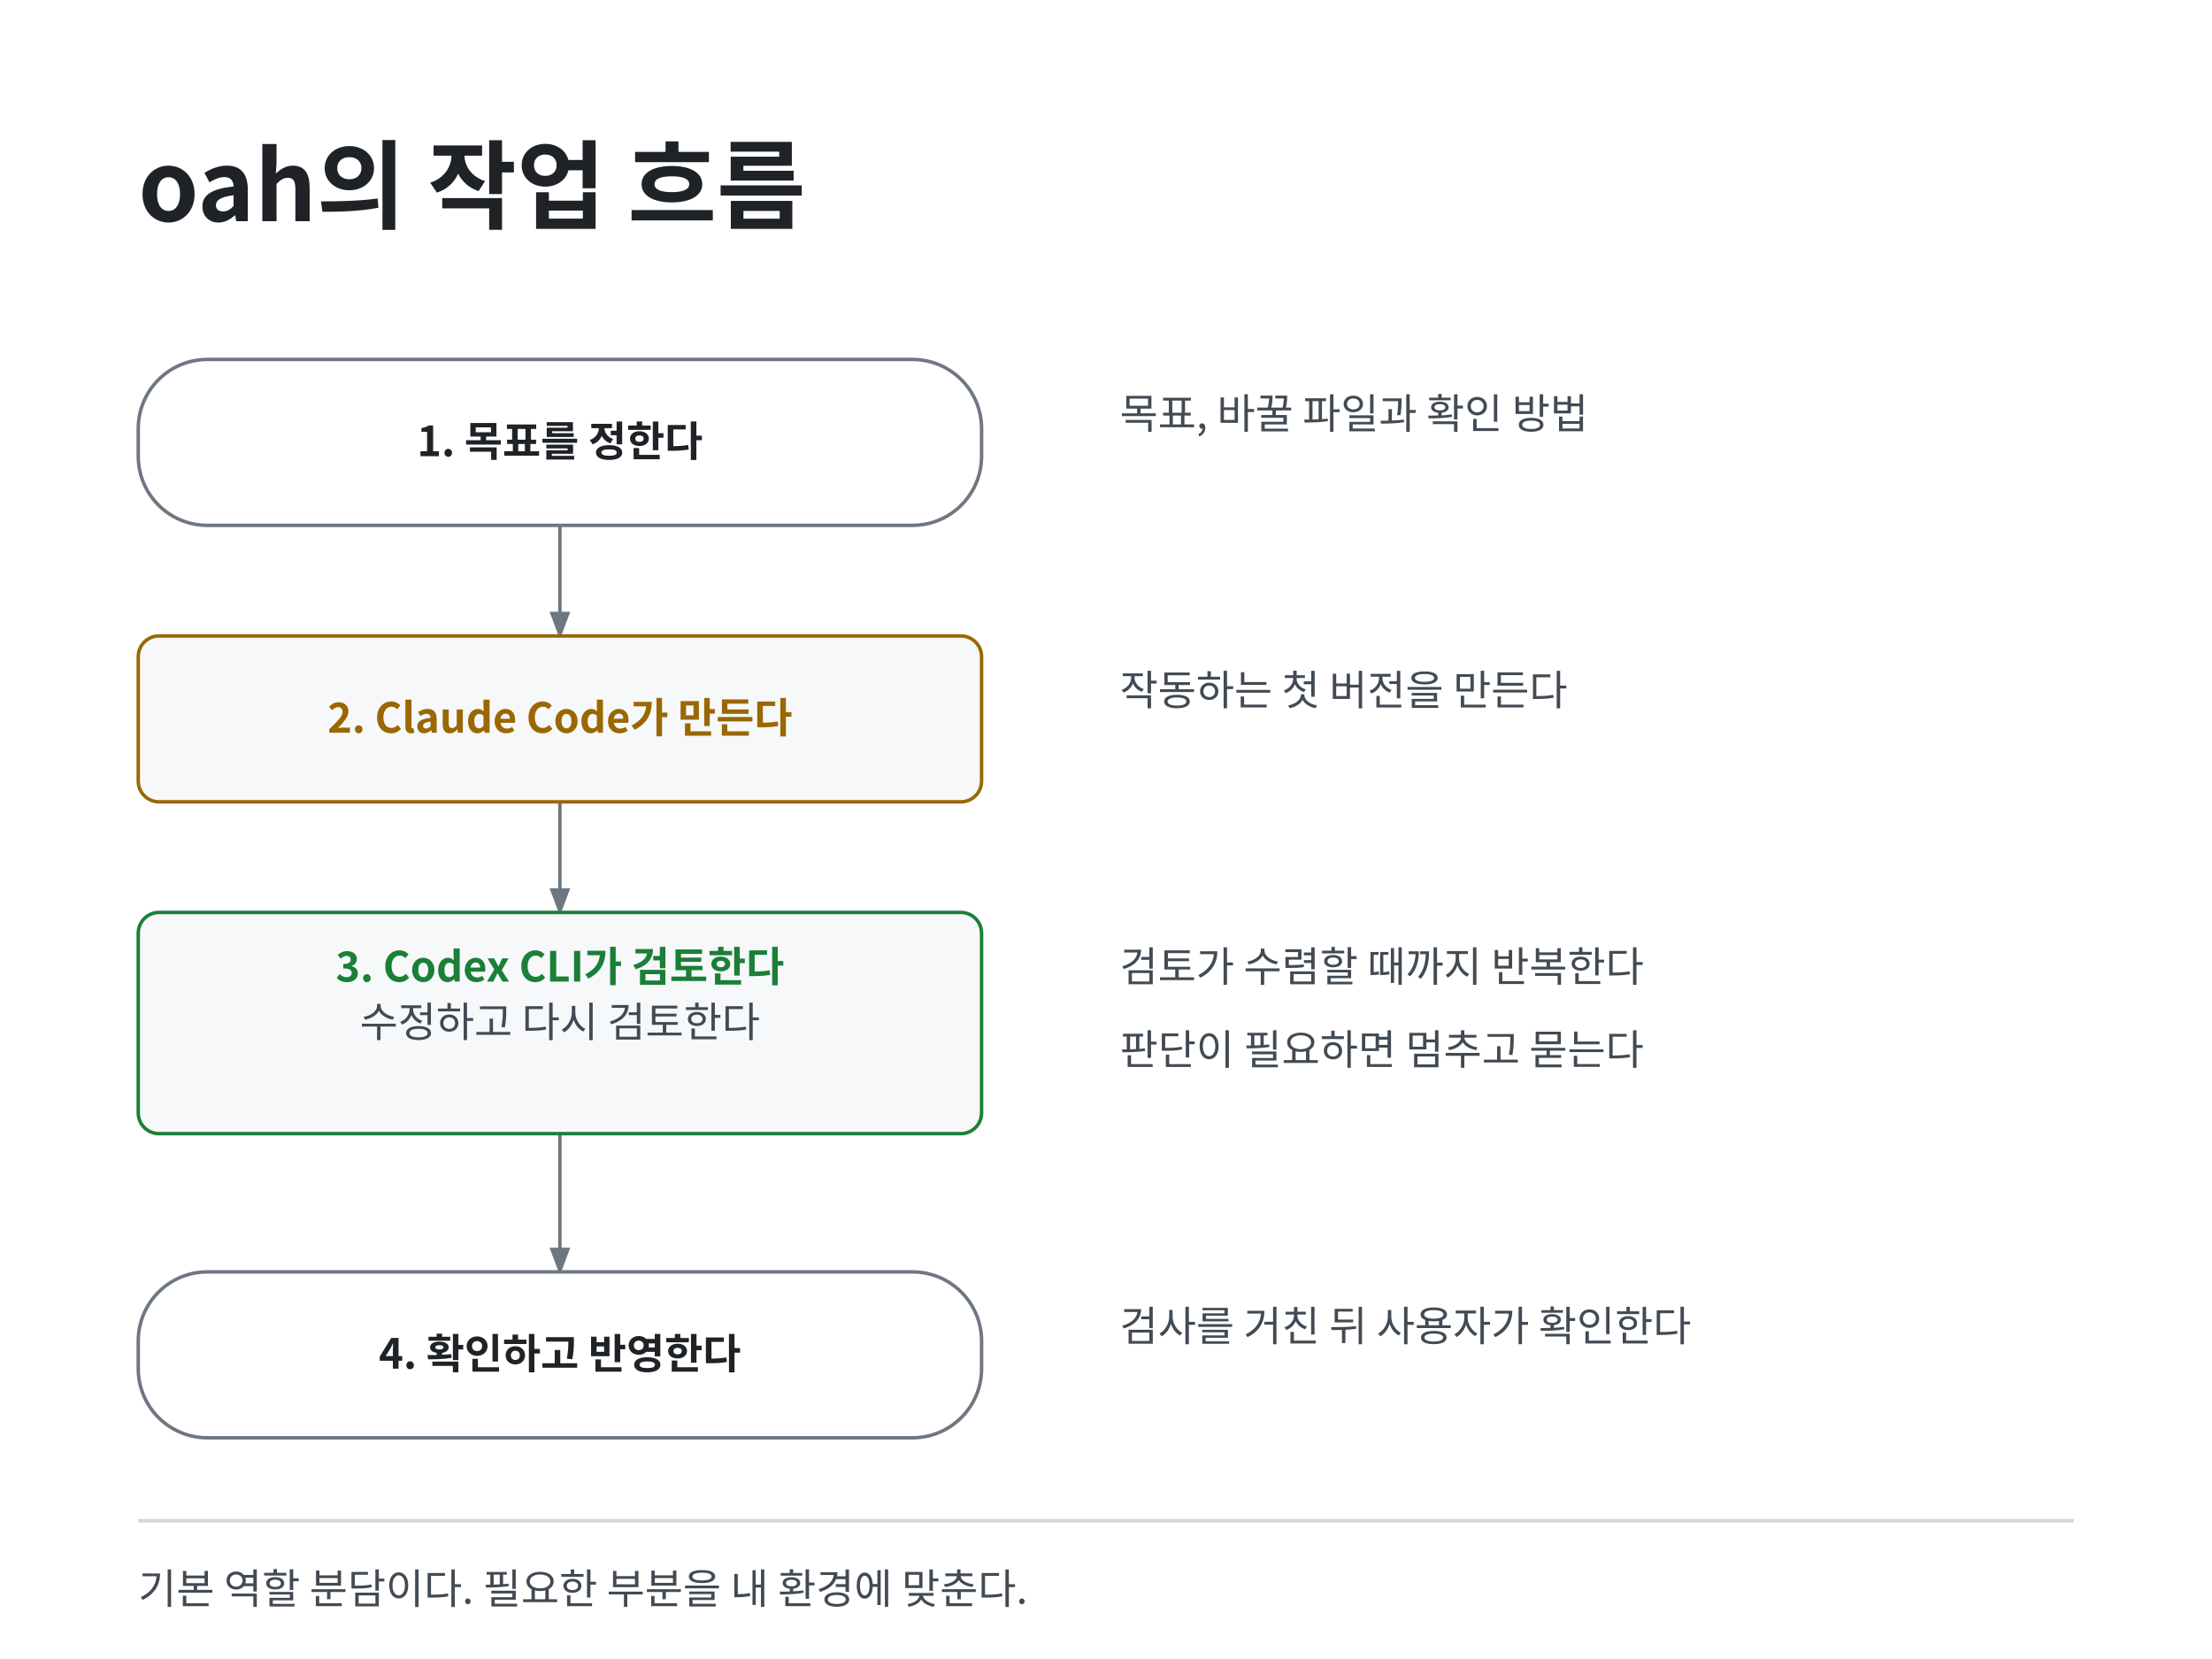
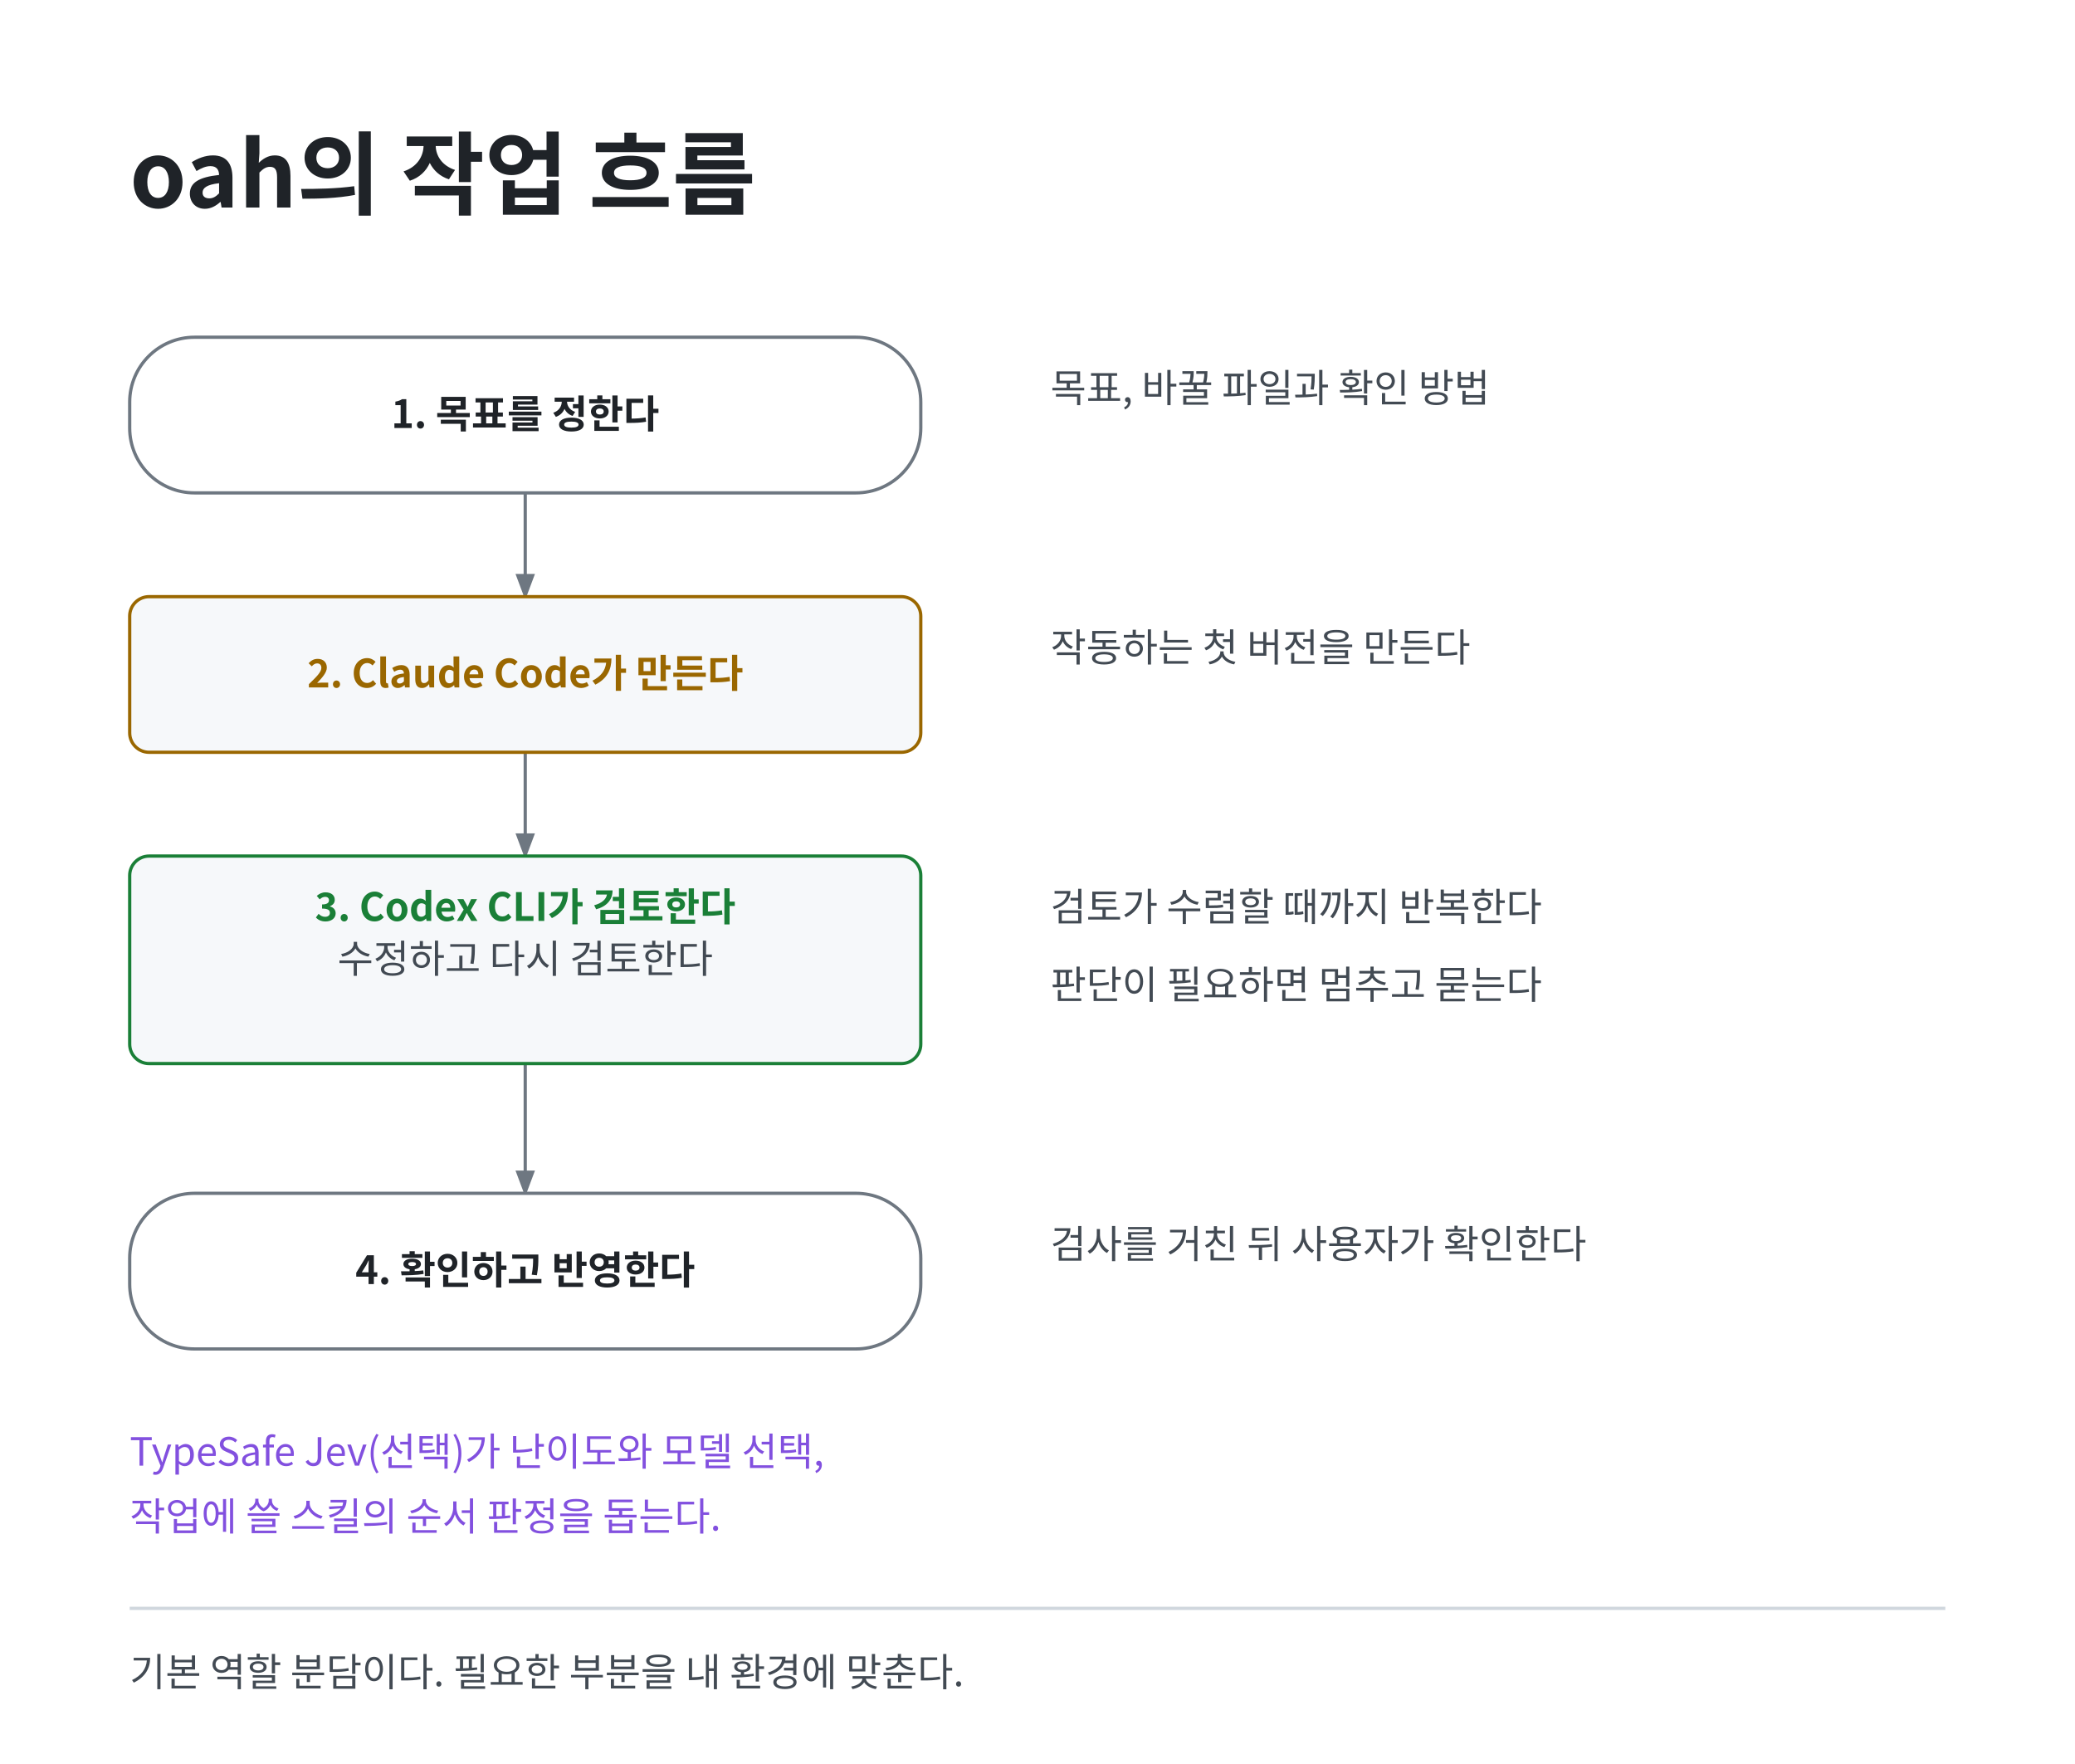
- <svg xmlns="http://www.w3.org/2000/svg" viewBox="0 0 640 480" role="img" aria-labelledby="how-it-works-ko-light-title how-it-works-ko-light-desc" id="how-it-works-ko-light-root">
+ <svg xmlns="http://www.w3.org/2000/svg" viewBox="0 0 640 544" role="img" aria-labelledby="how-it-works-ko-light-title how-it-works-ko-light-desc" id="how-it-works-ko-light-root">
  <defs>
    <style>#how-it-works-ko-light-root { font-family: "Apple SD Gothic Neo", "Malgun Gothic", "Noto Sans KR", "Noto Sans CJK KR", system-ui, -apple-system, "Segoe UI", sans-serif; color: #1f2328; }
      #how-it-works-ko-light-root .diagram-container { width: 100%; overflow-x: auto; }
      #how-it-works-ko-light-root .title { font-size: 28px; font-weight: 600; }
      #how-it-works-ko-light-root .group { font-size: 14px; font-weight: 600; }
      #how-it-works-ko-light-root .node { font-size: 12px; font-weight: 600; }
      #how-it-works-ko-light-root .label { font-size: 12px; font-weight: 400; }
      #how-it-works-ko-light-root .mono { font-family: ui-monospace, "SFMono-Regular", Consolas, monospace; font-size: 8px; }
      #how-it-works-ko-light-root .arrow-label { font-family: "Apple SD Gothic Neo", "Malgun Gothic", "Noto Sans KR", "Noto Sans CJK KR", system-ui, -apple-system, "Segoe UI", sans-serif; font-size: 12px; font-weight: 500; }
      @media print {
#how-it-works-ko-light-root .diagram-container { overflow-x: visible; }
}</style>
    <marker id="how-it-works-ko-light-arrow" markerWidth="8" markerHeight="6" refX="7" refY="3" orient="auto">
      <polygon points="0 0, 8 3, 0 6" fill="#6e7781" />
    </marker>
    <marker id="how-it-works-ko-light-arrow-accent" markerWidth="8" markerHeight="6" refX="7" refY="3" orient="auto">
      <polygon points="0 0, 8 3, 0 6" fill="#1a7f37" />
    </marker>
    <marker id="how-it-works-ko-light-arrow-link" markerWidth="8" markerHeight="6" refX="7" refY="3" orient="auto">
      <polygon points="0 0, 8 3, 0 6" fill="#0969da" />
    </marker>
  </defs>
-   <rect x="0" y="0" width="640" height="480" rx="0" fill="#ffffff" />
+   <rect x="0" y="0" width="640" height="544" rx="0" fill="#ffffff" />
  <text x="40" y="64" class="title" text-anchor="start" fill="#1f2328">oah의 작업 흐름</text>
  <line x1="162" y1="152" x2="162" y2="184" stroke="#6e7781" stroke-width="1" marker-end="url(#how-it-works-ko-light-arrow)" />
  <line x1="162" y1="232" x2="162" y2="264" stroke="#6e7781" stroke-width="1" marker-end="url(#how-it-works-ko-light-arrow)" />
  <line x1="162" y1="328" x2="162" y2="368" stroke="#6e7781" stroke-width="1" marker-end="url(#how-it-works-ko-light-arrow)" />
  <rect x="40" y="104" width="244" height="48" rx="20" fill="#ffffff" stroke="#6e7781" stroke-width="1" />
  <text x="162.0" y="132.0" class="node" text-anchor="middle" fill="#1f2328">1. 목표를 정한다</text>
  <rect x="40" y="184" width="244" height="48" rx="6" fill="#f6f8fa" stroke="#9a6700" stroke-width="1" />
  <text x="162.0" y="212.0" class="node" text-anchor="middle" fill="#9a6700">2. Claude Code가 만든다</text>
  <rect x="40" y="264" width="244" height="64" rx="6" fill="#f6f8fa" stroke="#1a7f37" stroke-width="1" />
  <text x="162.0" y="284" class="node" text-anchor="middle" fill="#1a7f37">3. Codex CLI가 검토한다</text>
  <text x="162.0" y="300" class="label" text-anchor="middle" fill="#424a53">수정하고 다시 검토한다</text>
  <rect x="40" y="368" width="244" height="48" rx="20" fill="#ffffff" stroke="#6e7781" stroke-width="1" />
  <text x="162.0" y="396.0" class="node" text-anchor="middle" fill="#1f2328">4. 확인하고 반영한다</text>
  <text x="324" y="124" class="label" text-anchor="start" fill="#424a53">목표, 바꿀 파일과 확인 방법</text>
  <text x="324" y="204" class="label" text-anchor="start" fill="#424a53">작동하는 첫 버전을 만든다</text>
  <text x="324" y="284" class="label" text-anchor="start" fill="#424a53">검토가 수렴할 때까지 반복한다</text>
  <text x="324" y="308" class="label" text-anchor="start" fill="#424a53">판단이 필요하면 멈추고 묻는다</text>
  <text x="324" y="388" class="label" text-anchor="start" fill="#424a53">검사를 거친 뒤 사용자가 확인한다</text>
-   <line x1="40" y1="440" x2="600" y2="440" stroke="#d0d7de" stroke-width="1" />
-   <text x="40" y="464" class="label" text-anchor="start" fill="#424a53">기본 역할 분담이다. 필요한 부분을 내 환경에 맞춘다.</text>
+   <text x="40" y="452" class="label" text-anchor="start" fill="#8250df">TypeSafe Jev(선택)가 난이도와 모델 선택,</text>
+   <text x="40" y="472" class="label" text-anchor="start" fill="#8250df">작업에 쓸 스킬의 순서 판정을 돕는다.</text>
+   <line x1="40" y1="496" x2="600" y2="496" stroke="#d0d7de" stroke-width="1" />
+   <text x="40" y="520" class="label" text-anchor="start" fill="#424a53">기본 역할 분담이다. 필요한 부분을 내 환경에 맞춘다.</text>
</svg>
